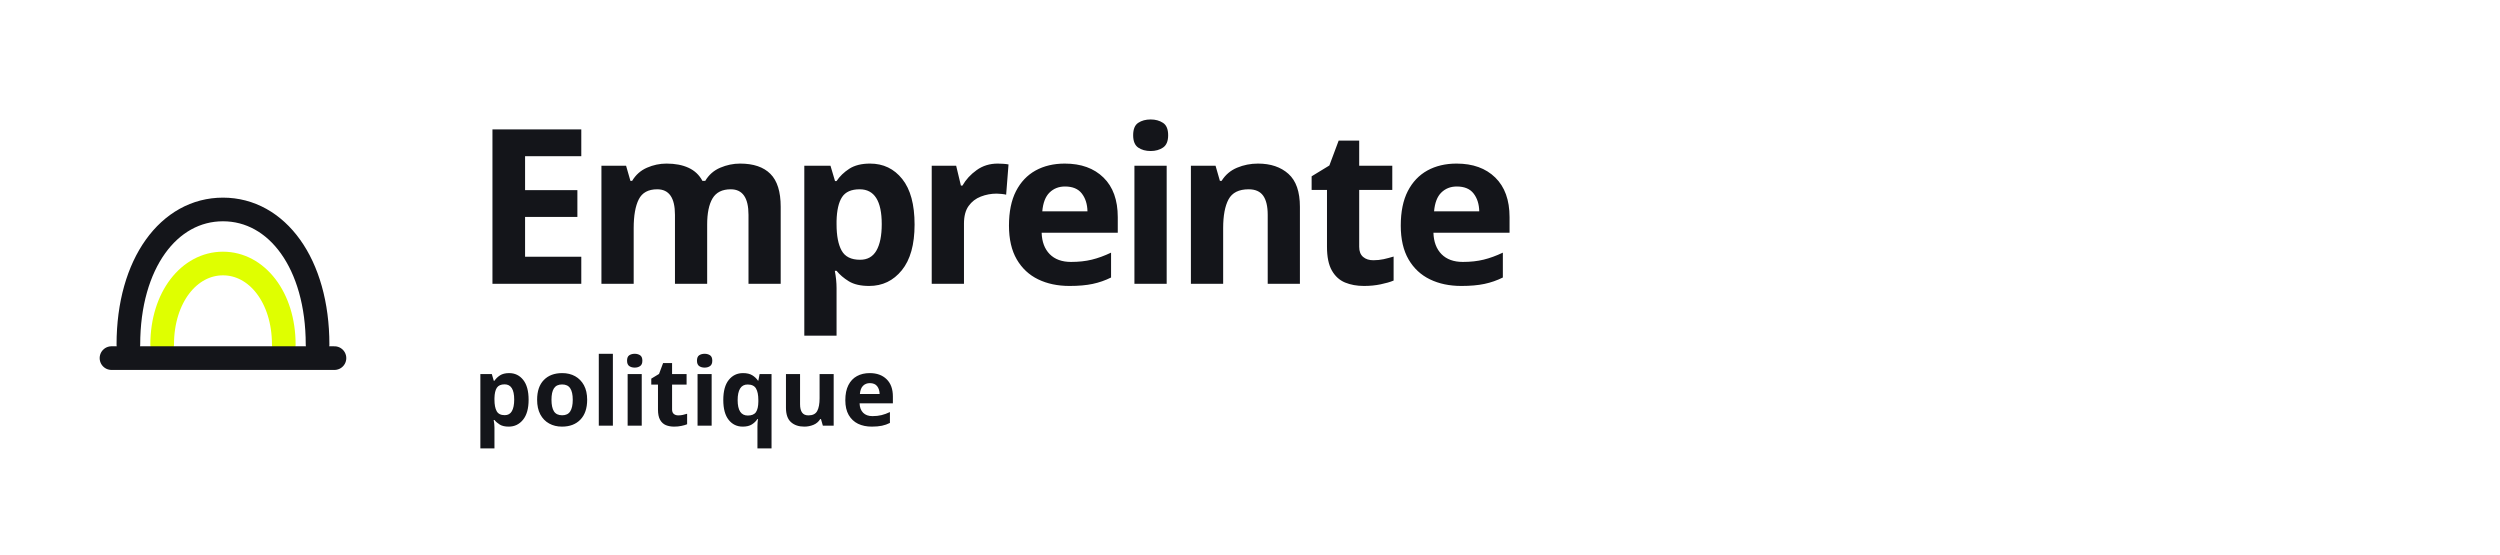
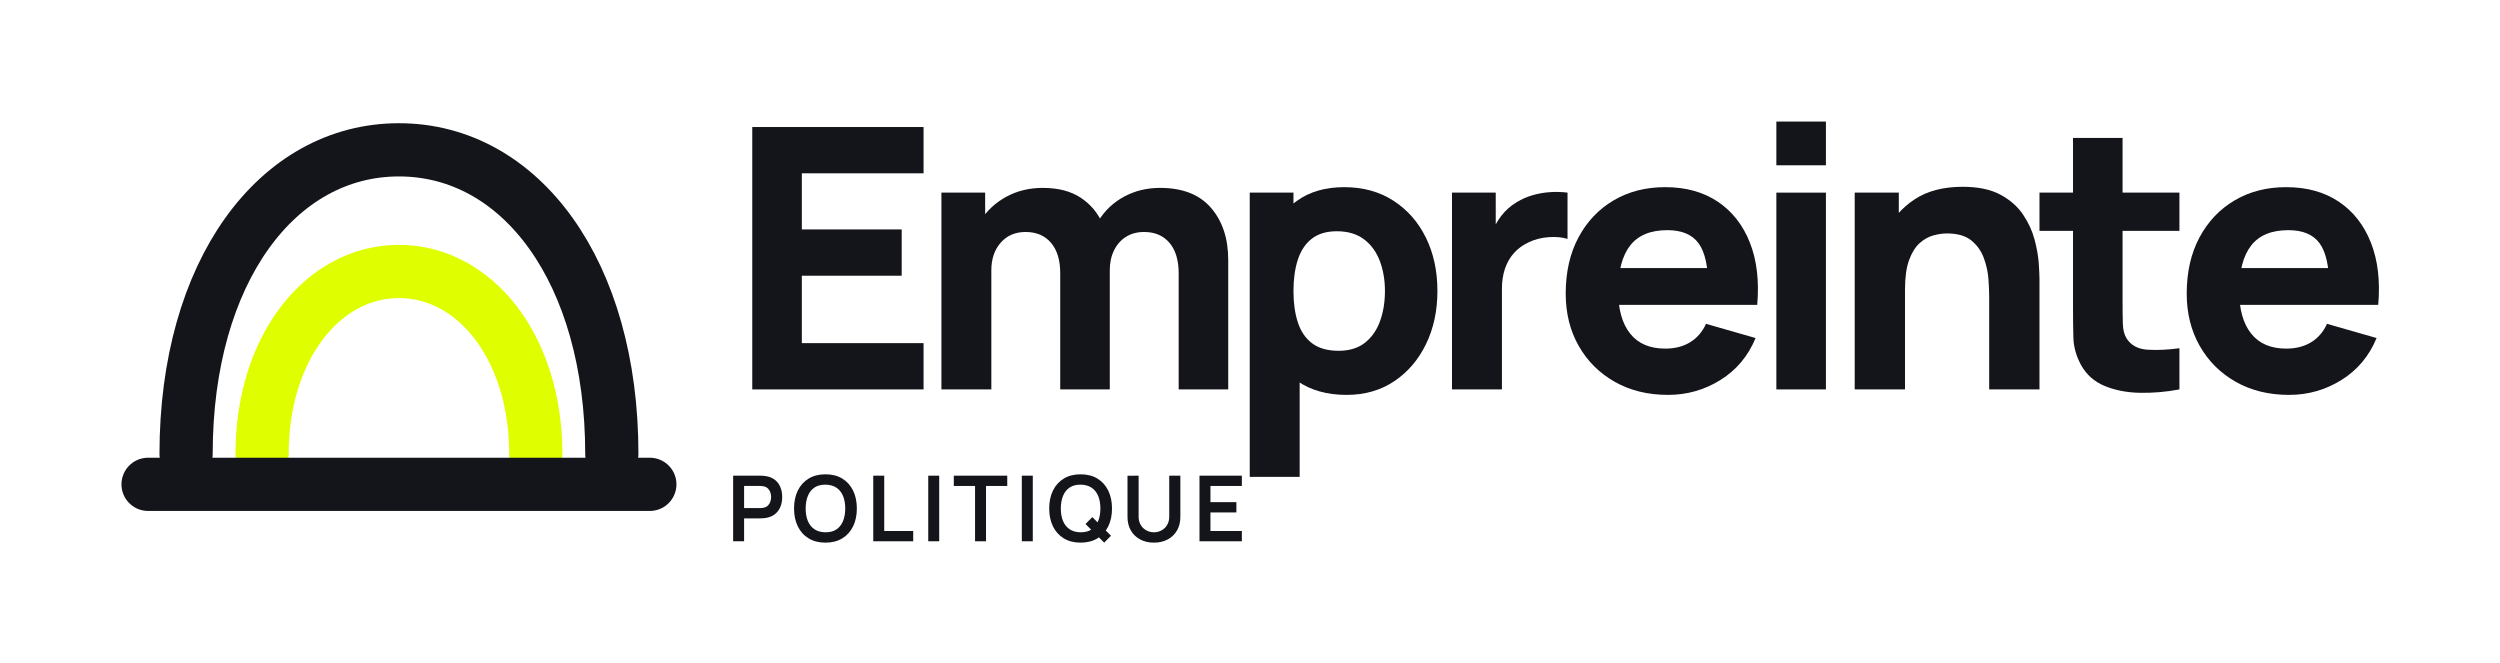
- <svg xmlns="http://www.w3.org/2000/svg" width="740" height="164" viewBox="0 0 740 164" role="img" aria-label="Empreinte politique logo">
-   <g transform="translate(16,32.0) scale(1.0)" fill="none" stroke-linecap="round" stroke-linejoin="round">
+ <svg xmlns="http://www.w3.org/2000/svg" width="329.27" height="87.26" viewBox="13.52 -0.73 329.27 87.26" role="img" aria-label="Empreinte politique logo">
+   <g transform="translate(16,-11.036) scale(1.0013)" fill="none" stroke-linecap="round" stroke-linejoin="round">
    <path d="M22 70c0-24 12-40 28-40s28 16 28 40" stroke="#14151A" stroke-width="7" />
    <path d="M32 70c0-14 8-24 18-24s18 10 18 24" stroke="#DFFF00" stroke-width="7" />
    <path d="M17 74h66" stroke="#14151A" stroke-width="7" />
  </g>
-   <text x="140" y="84" fill="#14151A" font-family="Manrope, system-ui, sans-serif" font-weight="800" font-size="64" letter-spacing="-2.8">Empreinte</text>
-   <text x="140" y="126" fill="#14151A" font-family="Manrope, system-ui, sans-serif" font-weight="700" font-size="28" letter-spacing="0">politique</text>
+   <g id="wordmark-align" transform="translate(23.408,0)">
+     <path d="M140 0V1440H1080V1186H412V878H960V624H412V254H1080V0Z" fill="#14151A" transform="translate(85.832,50.56) scale(0.024,-0.024)" />
+     <path d="M1440 0V638Q1440 745 1389.5 804.5Q1339 864 1250 864Q1193 864 1151.0 837.5Q1109 811 1085.5 763.5Q1062 716 1062 654L948 730Q948 841 1000.5 926.0Q1053 1011 1141.5 1058.5Q1230 1106 1338 1106Q1523 1106 1617.5 996.5Q1712 887 1712 710V0ZM138 0V1080H378V722H412V0ZM790 0V638Q790 745 739.5 804.5Q689 864 600 864Q515 864 463.5 805.5Q412 747 412 654L298 734Q298 840 351.0 924.0Q404 1008 493.5 1057.0Q583 1106 694 1106Q821 1106 902.5 1052.0Q984 998 1023.0 908.0Q1062 818 1062 710V0Z" fill="#14151A" transform="translate(110.792,50.56) scale(0.024,-0.024)" />
+     <path d="M670 -30Q509 -30 401.0 45.0Q293 120 238.5 249.0Q184 378 184 540Q184 702 238.0 831.0Q292 960 397.0 1035.0Q502 1110 656 1110Q811 1110 926.0 1036.0Q1041 962 1104.5 833.5Q1168 705 1168 540Q1168 378 1105.5 249.0Q1043 120 931.0 45.0Q819 -30 670 -30ZM138 -480V1080H378V340H412V-480ZM626 212Q714 212 770.0 256.0Q826 300 853.0 374.5Q880 449 880 540Q880 630 852.0 704.5Q824 779 765.5 823.5Q707 868 616 868Q531 868 478.5 827.0Q426 786 402.0 712.0Q378 638 378 540Q378 442 402.0 368.0Q426 294 480.5 253.0Q535 212 626 212Z" fill="#14151A" transform="translate(151.4,50.56) scale(0.024,-0.024)" />
+     <path d="M140 0V1080H380V816L354 850Q375 906 410.0 952.0Q445 998 496 1028Q535 1052 581.0 1065.5Q627 1079 676.0 1082.5Q725 1086 774 1080V826Q729 840 669.5 835.5Q610 831 562 808Q514 786 481.0 749.5Q448 713 431.0 663.5Q414 614 414 552V0Z" fill="#14151A" transform="translate(177.992,50.56) scale(0.024,-0.024)" />
+     <path d="M642 -30Q476 -30 349.5 41.5Q223 113 151.5 238.5Q80 364 80 526Q80 703 150.0 834.0Q220 965 343.0 1037.5Q466 1110 626 1110Q796 1110 915.0 1030.0Q1034 950 1091.0 805.0Q1148 660 1131 464H862V564Q862 729 809.5 801.5Q757 874 638 874Q499 874 433.5 789.5Q368 705 368 540Q368 389 433.5 306.5Q499 224 626 224Q706 224 763.0 259.0Q820 294 850 360L1122 282Q1061 134 929.5 52.0Q798 -30 642 -30ZM284 464V666H1000V464Z" fill="#14151A" transform="translate(194.408,50.56) scale(0.024,-0.024)" />
+     <path d="M160 1230V1470H432V1230ZM160 0V1080H432V0Z" fill="#14151A" transform="translate(220.232,50.56) scale(0.024,-0.024)" />
+     <path d="M876 0V510Q876 547 872.0 604.5Q868 662 847.0 720.0Q826 778 778.5 817.0Q731 856 644 856Q609 856 569.0 845.0Q529 834 494.0 802.5Q459 771 436.5 710.0Q414 649 414 548L258 622Q258 750 310.0 862.0Q362 974 466.5 1043.0Q571 1112 730 1112Q857 1112 937.0 1069.0Q1017 1026 1061.5 960.0Q1106 894 1125.0 822.5Q1144 751 1148.0 692.0Q1152 633 1152 606V0ZM138 0V1080H380V722H414V0Z" fill="#14151A" transform="translate(231.08,50.56) scale(0.024,-0.024)" />
+     <path d="M788 0Q676 -21 568.5 -18.5Q461 -16 376.5 19.5Q292 55 248 134Q208 208 206.0 284.5Q204 361 204 458V1380H476V474Q476 411 477.5 360.5Q479 310 498 280Q534 223 613.0 218.0Q692 213 788 226ZM20 870V1080H788V870Z" fill="#14151A" transform="translate(258.248,50.56) scale(0.024,-0.024)" />
+     <path d="M642 -30Q476 -30 349.5 41.5Q223 113 151.5 238.5Q80 364 80 526Q80 703 150.0 834.0Q220 965 343.0 1037.5Q466 1110 626 1110Q796 1110 915.0 1030.0Q1034 950 1091.0 805.0Q1148 660 1131 464H862V564Q862 729 809.5 801.5Q757 874 638 874Q499 874 433.5 789.5Q368 705 368 540Q368 389 433.5 306.5Q499 224 626 224Q706 224 763.0 259.0Q820 294 850 360L1122 282Q1061 134 929.5 52.0Q798 -30 642 -30ZM284 464V666H1000V464Z" fill="#14151A" transform="translate(276.2,50.56) scale(0.024,-0.024)" />
+     <path d="M140 0V1440H734.998Q755.998 1440 789.248 1438.5Q822.498 1437 850.331 1432Q975.164 1412.667 1056.664 1348.584Q1138.164 1284.5 1177.58 1187.334Q1216.997 1090.167 1216.997 971.334Q1216.997 852.501 1177.164 755.335Q1137.33 658.168 1055.831 594.085Q974.331 530.002 850.331 510.668Q822.498 506.668 788.831 504.668Q755.165 502.668 734.998 502.668H380.663V0ZM380.663 728.332H724.999Q745.332 728.332 770.082 730.332Q794.832 732.332 816.332 737.998Q875.999 753.165 910.416 791.082Q944.834 828.999 959.251 877.166Q973.668 925.333 973.668 971.334Q973.668 1017.335 959.251 1065.502Q944.834 1113.67 910.416 1151.587Q875.999 1189.503 816.332 1204.67Q794.832 1210.503 770.082 1212.42Q745.332 1214.337 724.999 1214.337H380.663Z" fill="#14151A" transform="translate(85.832,70.56) scale(0.006,-0.006)" />
+     <path d="M749.332 -30Q533.499 -30 379.166 64.333Q224.833 158.667 142.416 327.667Q60 496.667 60 720Q60 943.333 142.416 1112.333Q224.833 1281.333 379.166 1375.667Q533.499 1470 749.332 1470Q965.166 1470 1119.499 1375.667Q1273.832 1281.333 1356.248 1112.333Q1438.665 943.333 1438.665 720Q1438.665 496.667 1356.248 327.667Q1273.832 158.667 1119.499 64.333Q965.166 -30 749.332 -30ZM749.332 197.33Q894.333 195.663 990.751 260.747Q1087.168 325.831 1135.418 444.165Q1183.669 562.499 1183.669 720Q1183.669 877.501 1135.418 994.252Q1087.168 1111.003 990.751 1176.003Q894.333 1241.004 749.332 1242.67Q604.331 1244.337 508.081 1179.336Q411.83 1114.336 363.58 995.918Q315.329 877.501 314.996 720Q314.663 562.499 362.913 445.832Q411.163 329.164 507.747 264.08Q604.331 198.996 749.332 197.33Z" fill="#14151A" transform="translate(94.334,70.56) scale(0.006,-0.006)" />
+     <path d="M160 0V1440H400.663V225.663H1036.665V0Z" fill="#14151A" transform="translate(104.168,70.56) scale(0.006,-0.006)" />
+     <path d="M160 0V1440H400.663V0Z" fill="#14151A" transform="translate(111.41,70.56) scale(0.006,-0.006)" />
+     <path d="M486.335 0V1214.337H20V1440H1193.333V1214.337H726.998V0Z" fill="#14151A" transform="translate(115.616,70.56) scale(0.006,-0.006)" />
+     <path d="M160 0V1440H400.663V0Z" fill="#14151A" transform="translate(123.734,70.56) scale(0.006,-0.006)" />
+     <path d="M1267.333 -29.667 856.335 379.332 1007.333 530.33 1416.331 121.331ZM749.332 -30Q533.499 -30 379.166 64.333Q224.833 158.667 142.416 327.667Q60 496.667 60 720Q60 943.333 142.416 1112.333Q224.833 1281.333 379.166 1375.667Q533.499 1470 749.332 1470Q965.166 1470 1119.499 1375.667Q1273.832 1281.333 1356.248 1112.333Q1438.665 943.333 1438.665 720Q1438.665 496.667 1356.248 327.667Q1273.832 158.667 1119.499 64.333Q965.166 -30 749.332 -30ZM749.332 197.33Q894.333 195.663 990.751 260.747Q1087.168 325.831 1135.418 444.165Q1183.669 562.499 1183.669 720Q1183.669 877.501 1135.418 994.252Q1087.168 1111.003 990.751 1176.003Q894.333 1241.004 749.332 1242.67Q604.331 1244.337 508.081 1179.336Q411.83 1114.336 363.58 995.918Q315.329 877.501 314.996 720Q314.663 562.499 362.913 445.832Q411.163 329.164 507.747 264.08Q604.331 198.996 749.332 197.33Z" fill="#14151A" transform="translate(127.94,70.56) scale(0.006,-0.006)" />
+     <path d="M719.999 -30Q548.333 -30 417.666 39.917Q287 109.833 213.5 236.75Q140 363.666 140 534.999V1438.333L383.996 1440V541.333Q383.996 459.999 411.497 396.081Q438.997 332.164 486.248 287.58Q533.498 242.997 594.082 219.83Q654.666 196.663 719.999 196.663Q786.999 196.663 847.583 220.246Q908.167 243.83 955.001 288.414Q1001.835 332.997 1028.919 396.915Q1056.002 460.832 1056.002 541.333V1440H1299.999V534.999Q1299.999 363.833 1226.499 236.916Q1152.999 110 1022.332 40Q891.666 -30 719.999 -30Z" fill="#14151A" transform="translate(137.774,70.56) scale(0.006,-0.006)" />
+     <path d="M140 0V1440H1069.999V1214.337H380.663V858.664H949.999V633.001H380.663V225.663H1069.999V0Z" fill="#14151A" transform="translate(147.254,70.56) scale(0.006,-0.006)" />
+   </g>
</svg>
